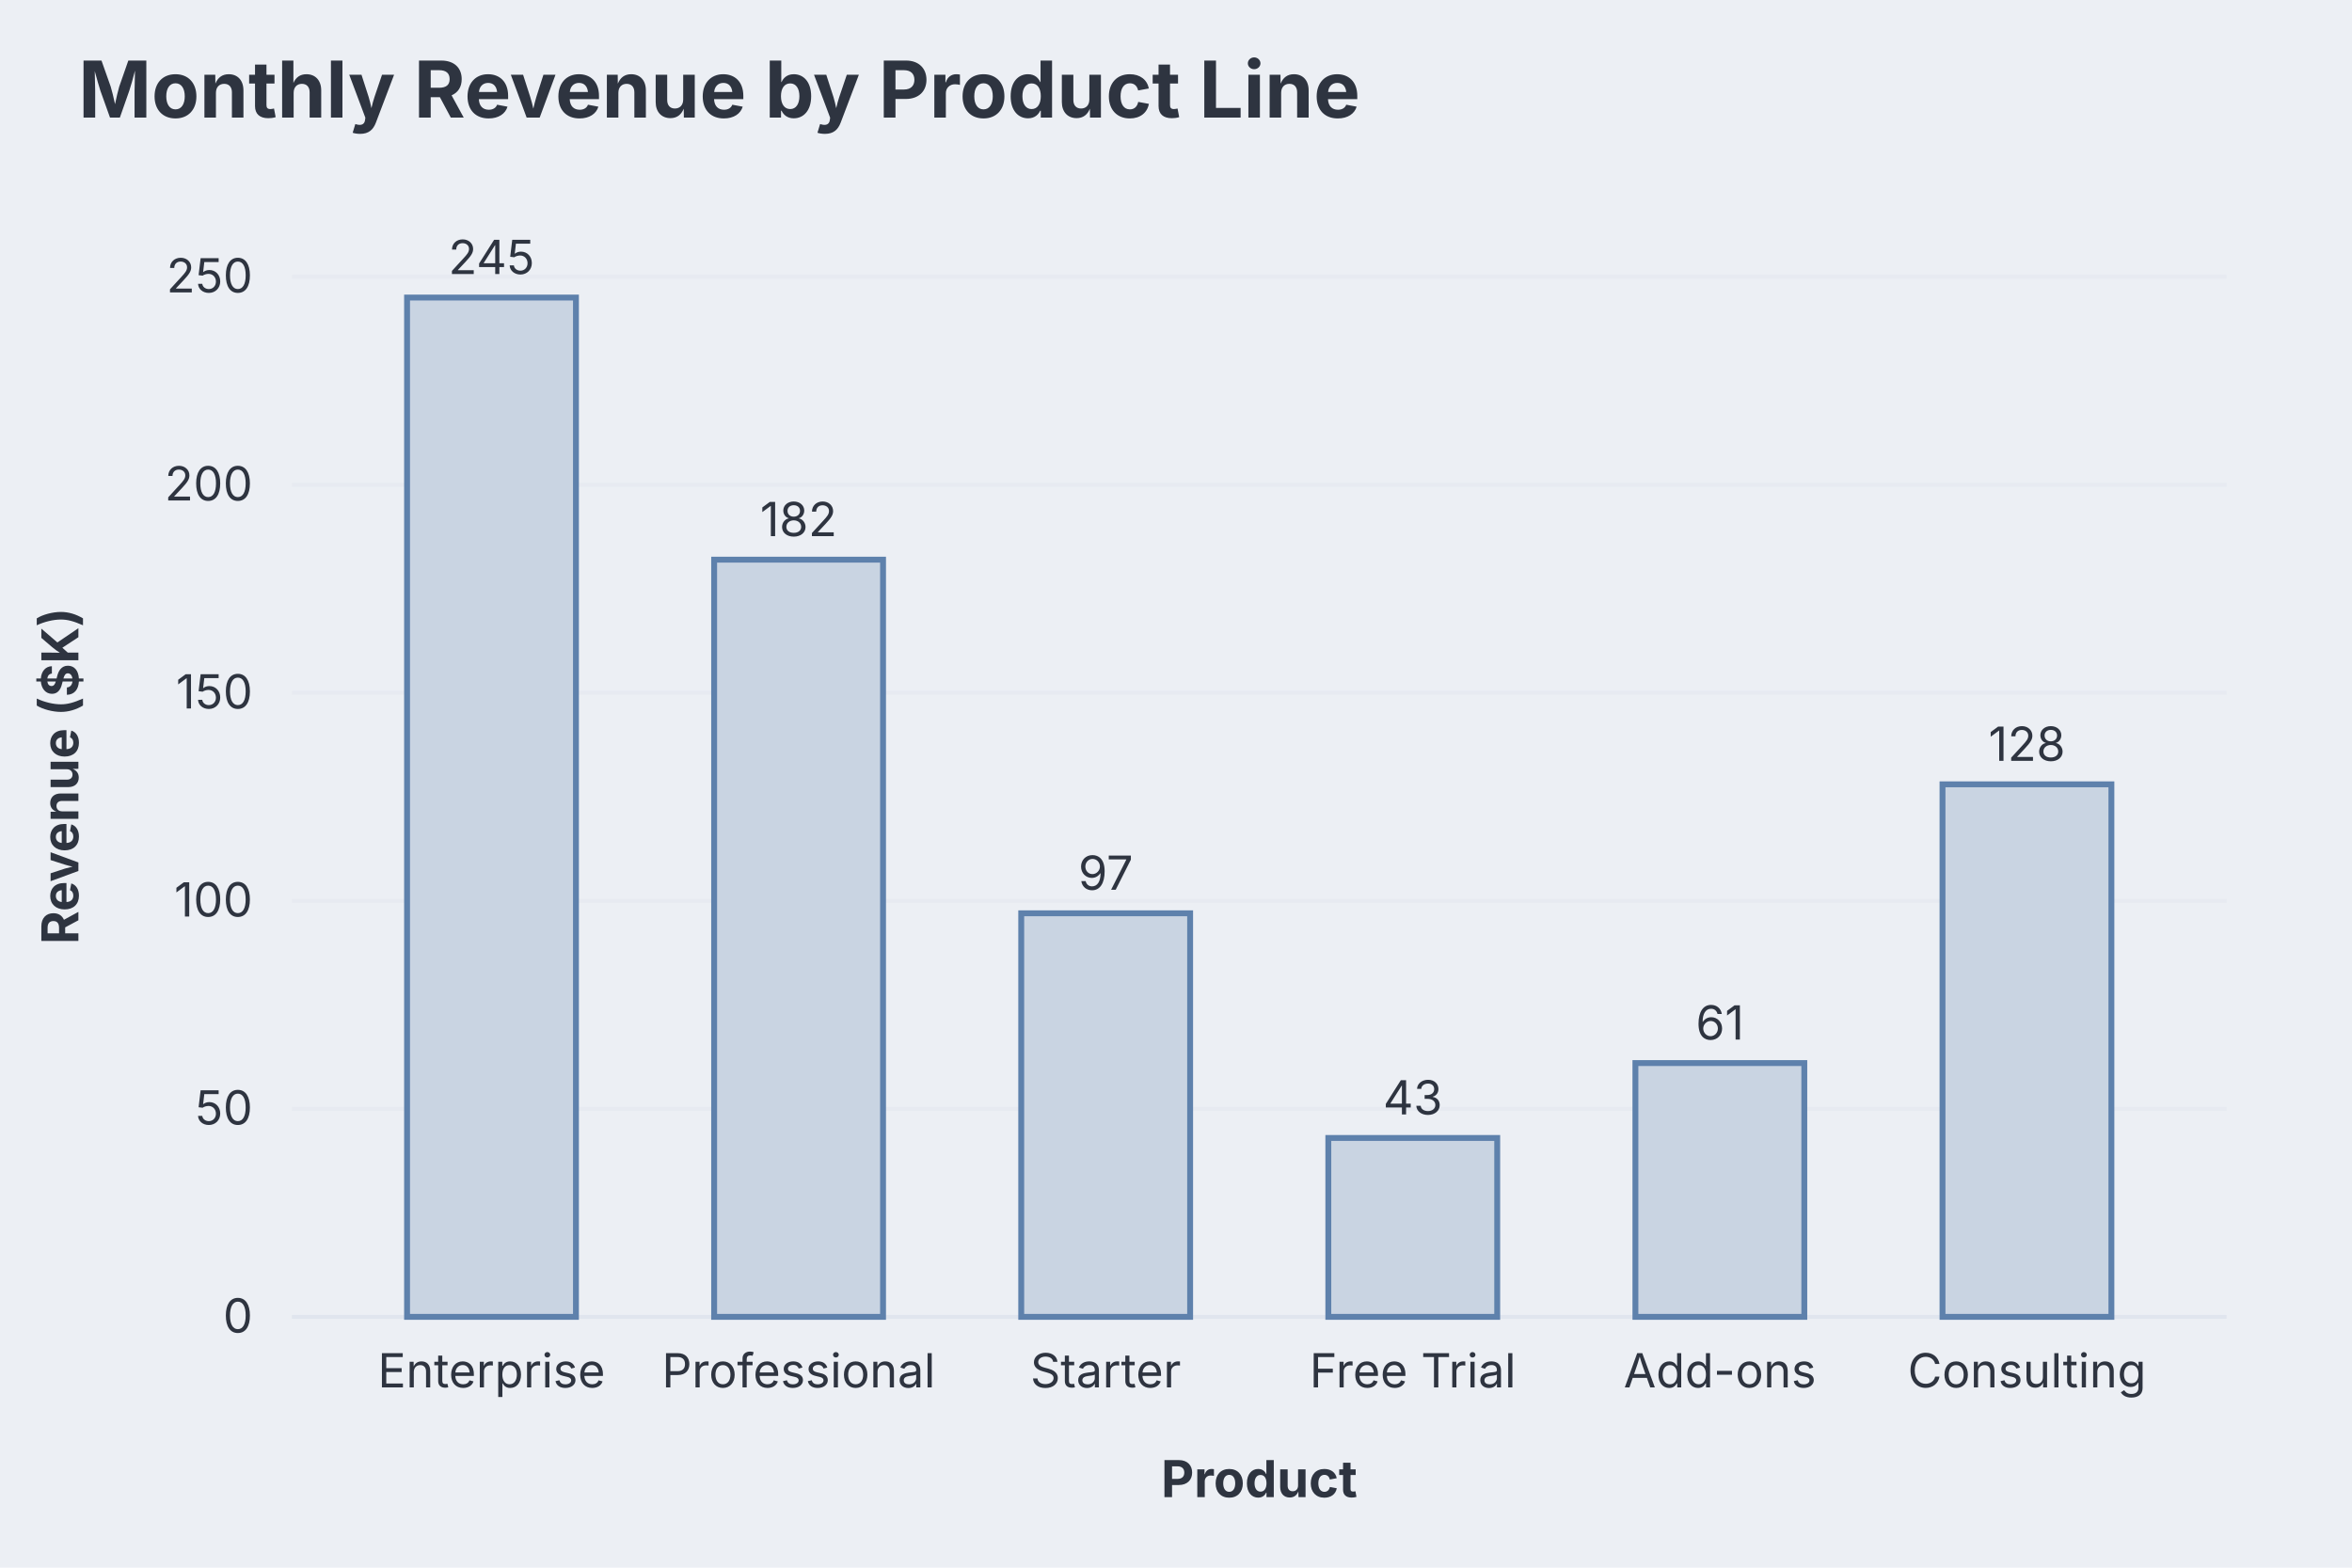
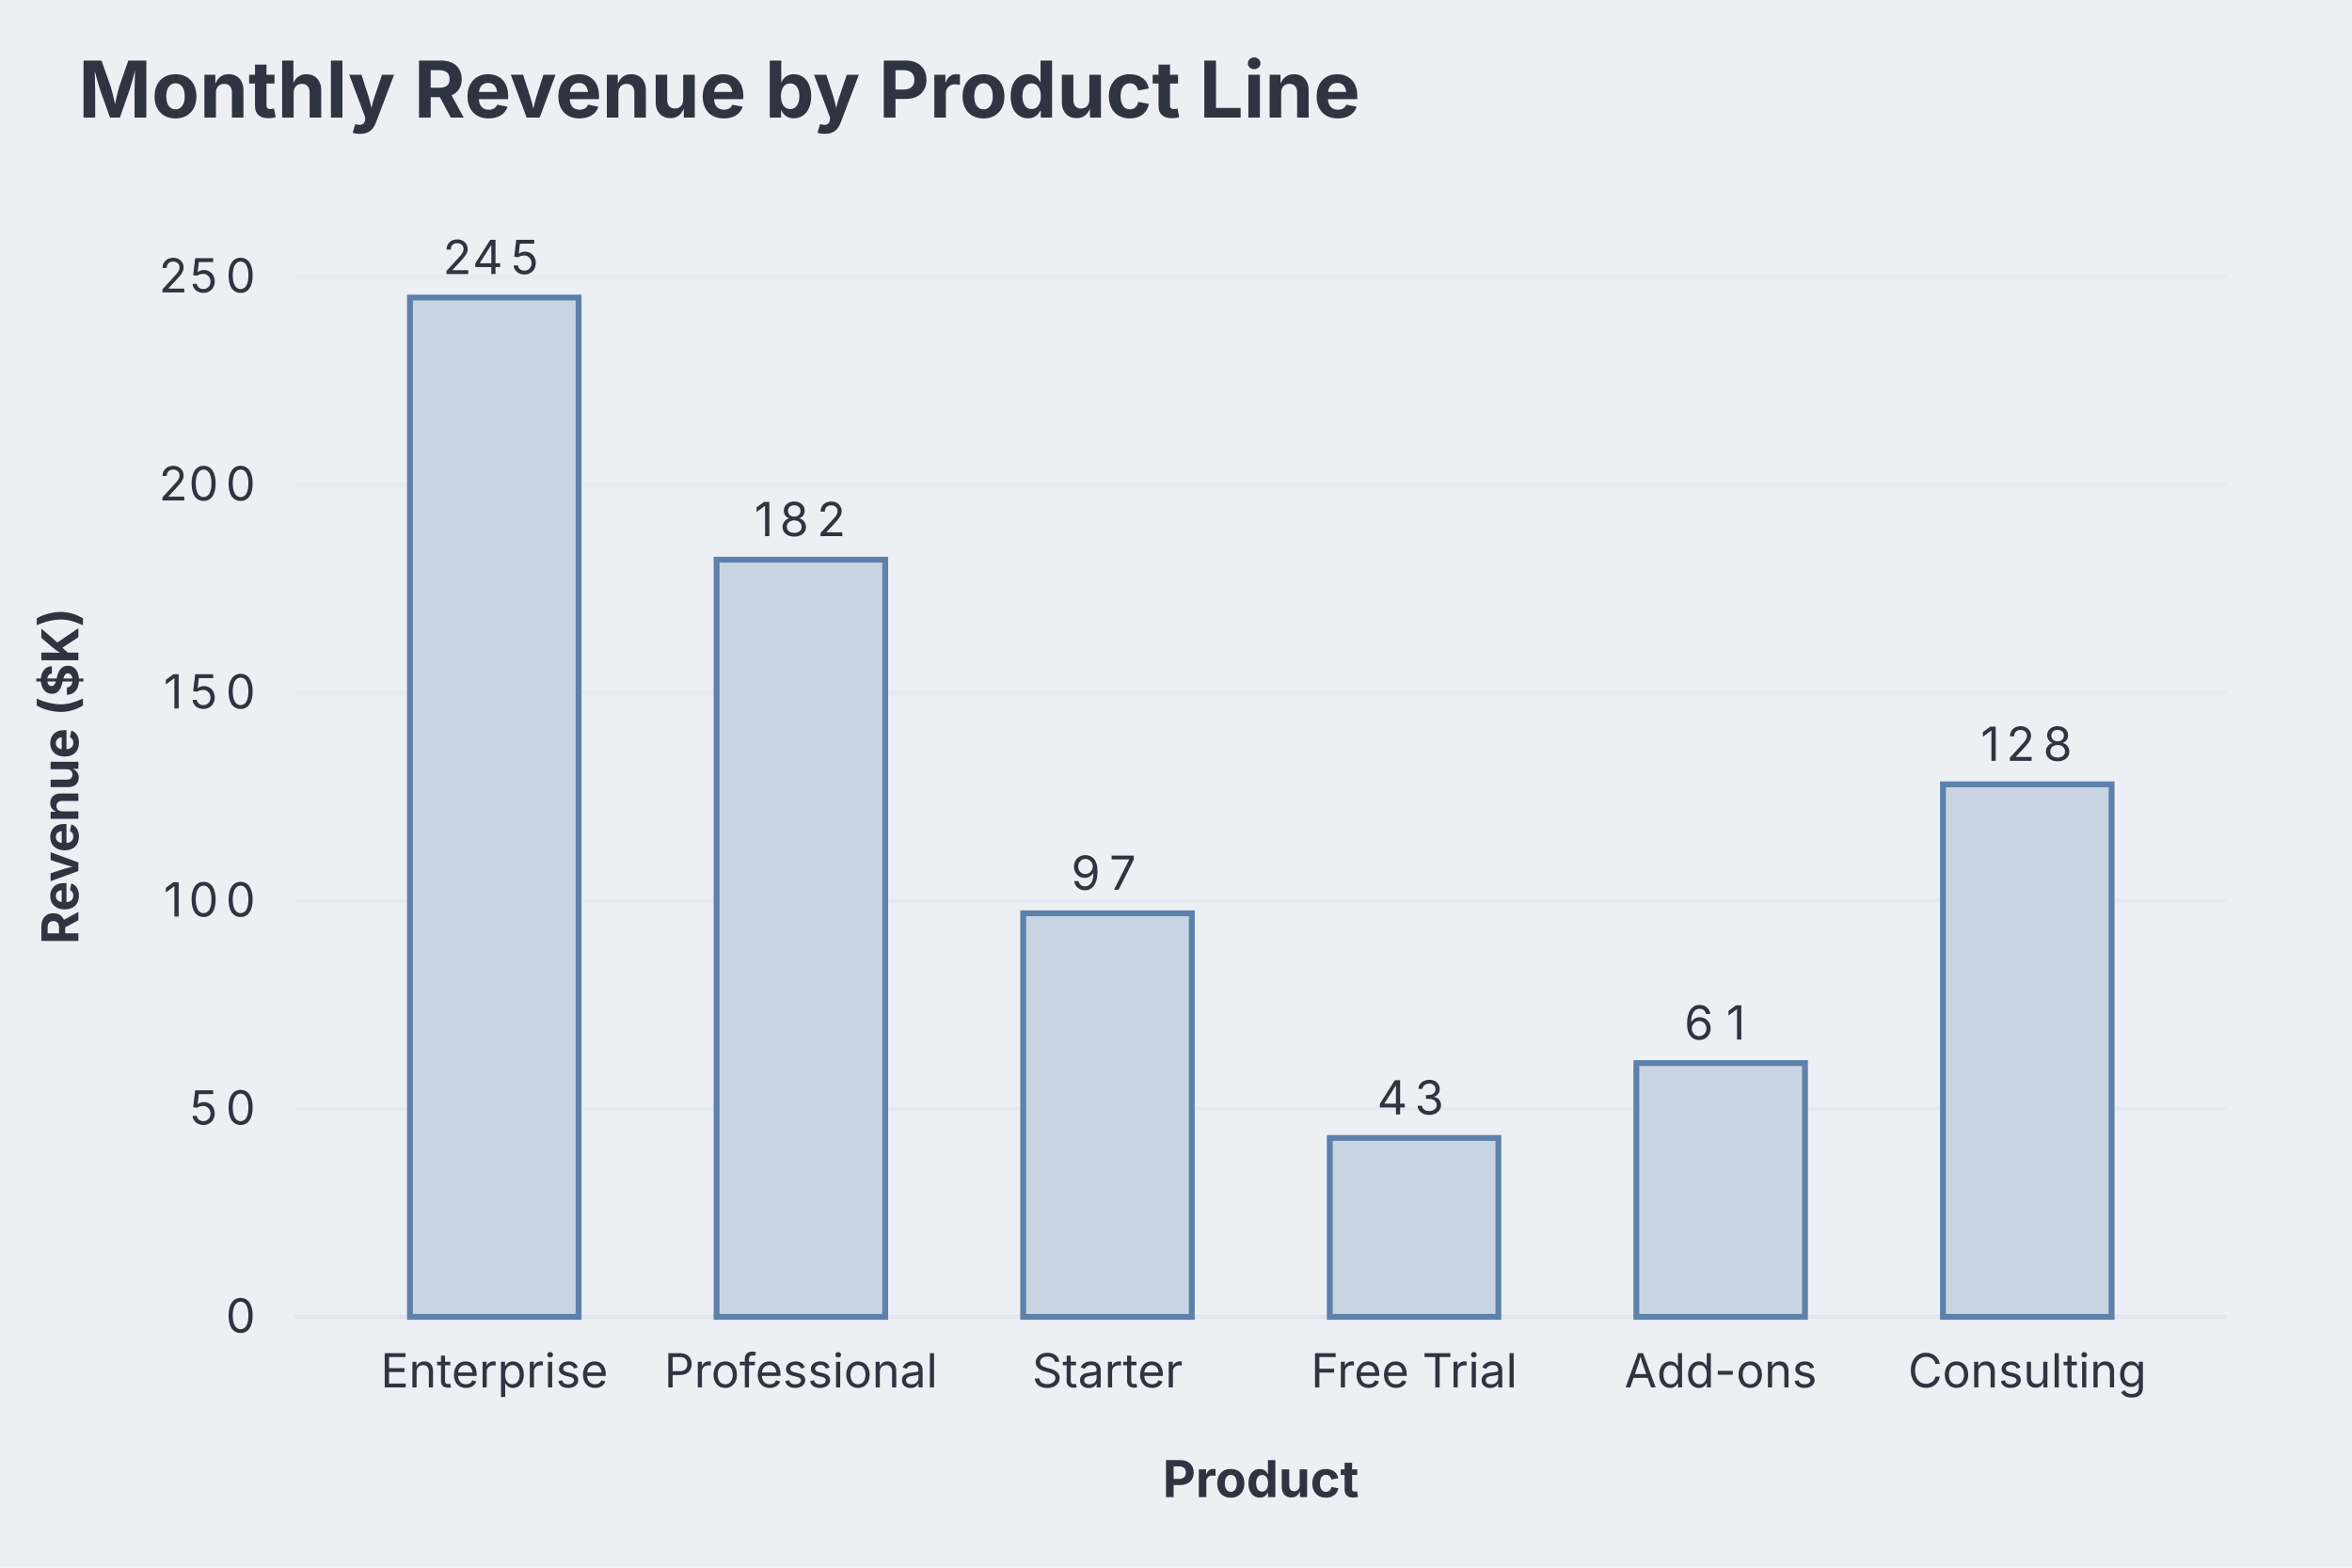
<svg xmlns="http://www.w3.org/2000/svg" aria-describedby="dgmo-desc-2c30c762" role="img" aria-label="Monthly Revenue by Product Line — Bar diagram" width="600" height="400" viewBox="0 0 600 400" style="background: rgb(236, 239, 244); font-family: Inter, system-ui, Avenir, Helvetica, Arial, sans-serif;">
  <style>.dgmo-datum:hover{filter:saturate(1.4) brightness(1.06)}.dgmo-datum{transition:filter .12s ease, opacity .12s ease}@media (hover:hover){svg:has(.dgmo-datum[data-emph-key="Enterprise"]:hover) .dgmo-datum:not([data-emph-key="Enterprise"]){opacity:0.18}svg:has(.dgmo-datum[data-emph-key="Professional"]:hover) .dgmo-datum:not([data-emph-key="Professional"]){opacity:0.18}svg:has(.dgmo-datum[data-emph-key="Starter"]:hover) .dgmo-datum:not([data-emph-key="Starter"]){opacity:0.18}svg:has(.dgmo-datum[data-emph-key="Free Trial"]:hover) .dgmo-datum:not([data-emph-key="Free Trial"]){opacity:0.18}svg:has(.dgmo-datum[data-emph-key="Add-ons"]:hover) .dgmo-datum:not([data-emph-key="Add-ons"]){opacity:0.18}svg:has(.dgmo-datum[data-emph-key="Consulting"]:hover) .dgmo-datum:not([data-emph-key="Consulting"]){opacity:0.18}svg:has([data-legend-entry="enterprise"]:hover) .dgmo-datum:not([data-emph-key="Enterprise"]){opacity:0.18}svg:has(.dgmo-datum[data-emph-key="Enterprise"]:hover):has([data-legend-entry="enterprise"]) [data-legend-entry]:not([data-legend-entry="enterprise"]){opacity:0.18}svg:has([data-legend-entry="professional"]:hover) .dgmo-datum:not([data-emph-key="Professional"]){opacity:0.18}svg:has(.dgmo-datum[data-emph-key="Professional"]:hover):has([data-legend-entry="professional"]) [data-legend-entry]:not([data-legend-entry="professional"]){opacity:0.18}svg:has([data-legend-entry="starter"]:hover) .dgmo-datum:not([data-emph-key="Starter"]){opacity:0.18}svg:has(.dgmo-datum[data-emph-key="Starter"]:hover):has([data-legend-entry="starter"]) [data-legend-entry]:not([data-legend-entry="starter"]){opacity:0.18}svg:has([data-legend-entry="free trial"]:hover) .dgmo-datum:not([data-emph-key="Free Trial"]){opacity:0.18}svg:has(.dgmo-datum[data-emph-key="Free Trial"]:hover):has([data-legend-entry="free trial"]) [data-legend-entry]:not([data-legend-entry="free trial"]){opacity:0.18}svg:has([data-legend-entry="add-ons"]:hover) .dgmo-datum:not([data-emph-key="Add-ons"]){opacity:0.18}svg:has(.dgmo-datum[data-emph-key="Add-ons"]:hover):has([data-legend-entry="add-ons"]) [data-legend-entry]:not([data-legend-entry="add-ons"]){opacity:0.18}svg:has([data-legend-entry="consulting"]:hover) .dgmo-datum:not([data-emph-key="Consulting"]){opacity:0.18}svg:has(.dgmo-datum[data-emph-key="Consulting"]:hover):has([data-legend-entry="consulting"]) [data-legend-entry]:not([data-legend-entry="consulting"]){opacity:0.18}}</style>
  <rect class="dgmo-canvas-bg" x="0" y="0" width="600" height="400" fill="#eceff4" />
  <text class="chart-title" x="20" y="30" text-anchor="start" fill="#2e3440" font-size="20" font-weight="bold" style="cursor: default;" data-line-number="1">Monthly Revenue by Product Line</text>
-   <line x1="74.464" x2="568" y1="336" y2="336" stroke="#d8dee9" stroke-opacity="0.6" />
-   <text x="64.464" y="340" text-anchor="end" fill="#2e3440" font-size="12" font-family="Inter, system-ui, Avenir, Helvetica, Arial, sans-serif">0</text>
-   <line x1="74.464" x2="568" y1="282.923" y2="282.923" stroke="#d8dee9" stroke-opacity="0.25" />
-   <text x="64.464" y="286.923" text-anchor="end" fill="#2e3440" font-size="12" font-family="Inter, system-ui, Avenir, Helvetica, Arial, sans-serif">50</text>
-   <line x1="74.464" x2="568" y1="229.846" y2="229.846" stroke="#d8dee9" stroke-opacity="0.25" />
-   <text x="64.464" y="233.846" text-anchor="end" fill="#2e3440" font-size="12" font-family="Inter, system-ui, Avenir, Helvetica, Arial, sans-serif">100</text>
-   <line x1="74.464" x2="568" y1="176.769" y2="176.769" stroke="#d8dee9" stroke-opacity="0.25" />
-   <text x="64.464" y="180.769" text-anchor="end" fill="#2e3440" font-size="12" font-family="Inter, system-ui, Avenir, Helvetica, Arial, sans-serif">150</text>
-   <line x1="74.464" x2="568" y1="123.692" y2="123.692" stroke="#d8dee9" stroke-opacity="0.25" />
-   <text x="64.464" y="127.692" text-anchor="end" fill="#2e3440" font-size="12" font-family="Inter, system-ui, Avenir, Helvetica, Arial, sans-serif">200</text>
-   <line x1="74.464" x2="568" y1="70.615" y2="70.615" stroke="#d8dee9" stroke-opacity="0.25" />
-   <text x="64.464" y="74.615" text-anchor="end" fill="#2e3440" font-size="12" font-family="Inter, system-ui, Avenir, Helvetica, Arial, sans-serif">250</text>
-   <text class="dgmo-tick" fill="#2e3440" font-size="12" font-family="Inter, system-ui, Avenir, Helvetica, Arial, sans-serif" x="125.384" y="354" text-anchor="middle">Enterprise</text>
-   <text class="dgmo-tick" fill="#2e3440" font-size="12" font-family="Inter, system-ui, Avenir, Helvetica, Arial, sans-serif" x="203.723" y="354" text-anchor="middle">Professional</text>
-   <text class="dgmo-tick" fill="#2e3440" font-size="12" font-family="Inter, system-ui, Avenir, Helvetica, Arial, sans-serif" x="282.062" y="354" text-anchor="middle">Starter</text>
-   <text class="dgmo-tick" fill="#2e3440" font-size="12" font-family="Inter, system-ui, Avenir, Helvetica, Arial, sans-serif" x="360.402" y="354" text-anchor="middle">Free Trial</text>
-   <text class="dgmo-tick" fill="#2e3440" font-size="12" font-family="Inter, system-ui, Avenir, Helvetica, Arial, sans-serif" x="438.741" y="354" text-anchor="middle">Add-ons</text>
-   <text class="dgmo-tick" fill="#2e3440" font-size="12" font-family="Inter, system-ui, Avenir, Helvetica, Arial, sans-serif" x="517.08" y="354" text-anchor="middle">Consulting</text>
-   <rect x="103.841" y="75.923" width="43.086" height="260.077" fill="#c9d4e2" stroke="#5e81ac" stroke-width="1.5" class="dgmo-datum" data-line-number="5" data-emph-key="Enterprise" data-name="Enterprise" data-value="245" data-color="#5e81ac" />
-   <text x="125.384" y="69.923" text-anchor="middle" fill="#2e3440" font-size="12" font-family="Inter, system-ui, Avenir, Helvetica, Arial, sans-serif">245</text>
-   <rect x="182.18" y="142.8" width="43.086" height="193.2" fill="#c9d4e2" stroke="#5e81ac" stroke-width="1.5" class="dgmo-datum" data-line-number="6" data-emph-key="Professional" data-name="Professional" data-value="182" data-color="#5e81ac" />
-   <text x="203.723" y="136.8" text-anchor="middle" fill="#2e3440" font-size="12" font-family="Inter, system-ui, Avenir, Helvetica, Arial, sans-serif">182</text>
-   <rect x="260.519" y="233.031" width="43.086" height="102.969" fill="#c9d4e2" stroke="#5e81ac" stroke-width="1.5" class="dgmo-datum" data-line-number="7" data-emph-key="Starter" data-name="Starter" data-value="97" data-color="#5e81ac" />
-   <text x="282.062" y="227.031" text-anchor="middle" fill="#2e3440" font-size="12" font-family="Inter, system-ui, Avenir, Helvetica, Arial, sans-serif">97</text>
-   <rect x="338.858" y="290.354" width="43.086" height="45.646" fill="#c9d4e2" stroke="#5e81ac" stroke-width="1.5" class="dgmo-datum" data-line-number="8" data-emph-key="Free Trial" data-name="Free Trial" data-value="43" data-color="#5e81ac" />
-   <text x="360.402" y="284.354" text-anchor="middle" fill="#2e3440" font-size="12" font-family="Inter, system-ui, Avenir, Helvetica, Arial, sans-serif">43</text>
-   <rect x="417.197" y="271.246" width="43.086" height="64.754" fill="#c9d4e2" stroke="#5e81ac" stroke-width="1.5" class="dgmo-datum" data-line-number="9" data-emph-key="Add-ons" data-name="Add-ons" data-value="61" data-color="#5e81ac" />
-   <text x="438.741" y="265.246" text-anchor="middle" fill="#2e3440" font-size="12" font-family="Inter, system-ui, Avenir, Helvetica, Arial, sans-serif">61</text>
-   <rect x="495.536" y="200.123" width="43.086" height="135.877" fill="#c9d4e2" stroke="#5e81ac" stroke-width="1.5" class="dgmo-datum" data-line-number="10" data-emph-key="Consulting" data-name="Consulting" data-value="128" data-color="#5e81ac" />
-   <text x="517.08" y="194.123" text-anchor="middle" fill="#2e3440" font-size="12" font-family="Inter, system-ui, Avenir, Helvetica, Arial, sans-serif">128</text>
-   <text x="321.232" y="382" text-anchor="middle" fill="#2e3440" font-size="13" font-family="Inter, system-ui, Avenir, Helvetica, Arial, sans-serif" font-weight="bold">Product</text>
+   <line x1="75.256" x2="568" y1="336" y2="336" stroke="#d8dee9" stroke-opacity="0.6" />
+   <text x="61.38" y="340" text-anchor="middle" fill="#2e3440" font-size="12" font-family="Inter, system-ui, Avenir, Helvetica, Arial, sans-serif">
+     <tspan x="61.38">0</tspan>
+   </text>
+   <line x1="75.256" x2="568" y1="282.923" y2="282.923" stroke="#d8dee9" stroke-opacity="0.25" />
+   <text x="57.504" y="286.923" text-anchor="middle" fill="#2e3440" font-size="12" font-family="Inter, system-ui, Avenir, Helvetica, Arial, sans-serif">
+     <tspan x="53.63">5</tspan>
+     <tspan x="61.38">0</tspan>
+   </text>
+   <line x1="75.256" x2="568" y1="229.846" y2="229.846" stroke="#d8dee9" stroke-opacity="0.25" />
+   <text x="53.628" y="233.846" text-anchor="middle" fill="#2e3440" font-size="12" font-family="Inter, system-ui, Avenir, Helvetica, Arial, sans-serif">
+     <tspan x="45.88">1</tspan>
+     <tspan x="53.63">0</tspan>
+     <tspan x="61.38">0</tspan>
+   </text>
+   <line x1="75.256" x2="568" y1="176.769" y2="176.769" stroke="#d8dee9" stroke-opacity="0.25" />
+   <text x="53.628" y="180.769" text-anchor="middle" fill="#2e3440" font-size="12" font-family="Inter, system-ui, Avenir, Helvetica, Arial, sans-serif">
+     <tspan x="45.88">1</tspan>
+     <tspan x="53.63">5</tspan>
+     <tspan x="61.38">0</tspan>
+   </text>
+   <line x1="75.256" x2="568" y1="123.692" y2="123.692" stroke="#d8dee9" stroke-opacity="0.25" />
+   <text x="53.628" y="127.692" text-anchor="middle" fill="#2e3440" font-size="12" font-family="Inter, system-ui, Avenir, Helvetica, Arial, sans-serif">
+     <tspan x="45.88">2</tspan>
+     <tspan x="53.63">0</tspan>
+     <tspan x="61.38">0</tspan>
+   </text>
+   <line x1="75.256" x2="568" y1="70.615" y2="70.615" stroke="#d8dee9" stroke-opacity="0.25" />
+   <text x="53.628" y="74.615" text-anchor="middle" fill="#2e3440" font-size="12" font-family="Inter, system-ui, Avenir, Helvetica, Arial, sans-serif">
+     <tspan x="45.88">2</tspan>
+     <tspan x="53.63">5</tspan>
+     <tspan x="61.38">0</tspan>
+   </text>
+   <text class="dgmo-tick" fill="#2e3440" font-size="12" font-family="Inter, system-ui, Avenir, Helvetica, Arial, sans-serif" x="126.095" y="354" text-anchor="middle">Enterprise</text>
+   <text class="dgmo-tick" fill="#2e3440" font-size="12" font-family="Inter, system-ui, Avenir, Helvetica, Arial, sans-serif" x="204.308" y="354" text-anchor="middle">Professional</text>
+   <text class="dgmo-tick" fill="#2e3440" font-size="12" font-family="Inter, system-ui, Avenir, Helvetica, Arial, sans-serif" x="282.521" y="354" text-anchor="middle">Starter</text>
+   <text class="dgmo-tick" fill="#2e3440" font-size="12" font-family="Inter, system-ui, Avenir, Helvetica, Arial, sans-serif" x="360.735" y="354" text-anchor="middle">Free Trial</text>
+   <text class="dgmo-tick" fill="#2e3440" font-size="12" font-family="Inter, system-ui, Avenir, Helvetica, Arial, sans-serif" x="438.948" y="354" text-anchor="middle">Add-ons</text>
+   <text class="dgmo-tick" fill="#2e3440" font-size="12" font-family="Inter, system-ui, Avenir, Helvetica, Arial, sans-serif" x="517.161" y="354" text-anchor="middle">Consulting</text>
+   <rect x="104.586" y="75.923" width="43.017" height="260.077" fill="#c9d4e2" stroke="#5e81ac" stroke-width="1.5" class="dgmo-datum" data-line-number="5" data-emph-key="Enterprise" data-name="Enterprise" data-value="245" data-color="#5e81ac" />
+   <text x="126.095" y="69.923" text-anchor="middle" fill="#2e3440" font-size="12" font-family="Inter, system-ui, Avenir, Helvetica, Arial, sans-serif">
+     <tspan x="118.34">2</tspan>
+     <tspan x="126.09">4</tspan>
+     <tspan x="133.85">5</tspan>
+   </text>
+   <rect x="182.799" y="142.8" width="43.017" height="193.2" fill="#c9d4e2" stroke="#5e81ac" stroke-width="1.5" class="dgmo-datum" data-line-number="6" data-emph-key="Professional" data-name="Professional" data-value="182" data-color="#5e81ac" />
+   <text x="204.308" y="136.8" text-anchor="middle" fill="#2e3440" font-size="12" font-family="Inter, system-ui, Avenir, Helvetica, Arial, sans-serif">
+     <tspan x="196.56">1</tspan>
+     <tspan x="204.31">8</tspan>
+     <tspan x="212.06">2</tspan>
+   </text>
+   <rect x="261.013" y="233.031" width="43.017" height="102.969" fill="#c9d4e2" stroke="#5e81ac" stroke-width="1.5" class="dgmo-datum" data-line-number="7" data-emph-key="Starter" data-name="Starter" data-value="97" data-color="#5e81ac" />
+   <text x="282.521" y="227.031" text-anchor="middle" fill="#2e3440" font-size="12" font-family="Inter, system-ui, Avenir, Helvetica, Arial, sans-serif">
+     <tspan x="278.65">9</tspan>
+     <tspan x="286.4">7</tspan>
+   </text>
+   <rect x="339.226" y="290.354" width="43.017" height="45.646" fill="#c9d4e2" stroke="#5e81ac" stroke-width="1.5" class="dgmo-datum" data-line-number="8" data-emph-key="Free Trial" data-name="Free Trial" data-value="43" data-color="#5e81ac" />
+   <text x="360.735" y="284.354" text-anchor="middle" fill="#2e3440" font-size="12" font-family="Inter, system-ui, Avenir, Helvetica, Arial, sans-serif">
+     <tspan x="356.86">4</tspan>
+     <tspan x="364.61">3</tspan>
+   </text>
+   <rect x="417.439" y="271.246" width="43.017" height="64.754" fill="#c9d4e2" stroke="#5e81ac" stroke-width="1.5" class="dgmo-datum" data-line-number="9" data-emph-key="Add-ons" data-name="Add-ons" data-value="61" data-color="#5e81ac" />
+   <text x="438.948" y="265.246" text-anchor="middle" fill="#2e3440" font-size="12" font-family="Inter, system-ui, Avenir, Helvetica, Arial, sans-serif">
+     <tspan x="435.07">6</tspan>
+     <tspan x="442.82">1</tspan>
+   </text>
+   <rect x="495.653" y="200.123" width="43.017" height="135.877" fill="#c9d4e2" stroke="#5e81ac" stroke-width="1.5" class="dgmo-datum" data-line-number="10" data-emph-key="Consulting" data-name="Consulting" data-value="128" data-color="#5e81ac" />
+   <text x="517.161" y="194.123" text-anchor="middle" fill="#2e3440" font-size="12" font-family="Inter, system-ui, Avenir, Helvetica, Arial, sans-serif">
+     <tspan x="509.41">1</tspan>
+     <tspan x="517.16">2</tspan>
+     <tspan x="524.91">8</tspan>
+   </text>
+   <text x="321.628" y="382" text-anchor="middle" fill="#2e3440" font-size="13" font-family="Inter, system-ui, Avenir, Helvetica, Arial, sans-serif" font-weight="bold">Product</text>
  <text transform="translate(20,198) rotate(-90)" text-anchor="middle" fill="#2e3440" font-size="13" font-family="Inter, system-ui, Avenir, Helvetica, Arial, sans-serif" font-weight="bold">Revenue ($K)</text>
</svg>
